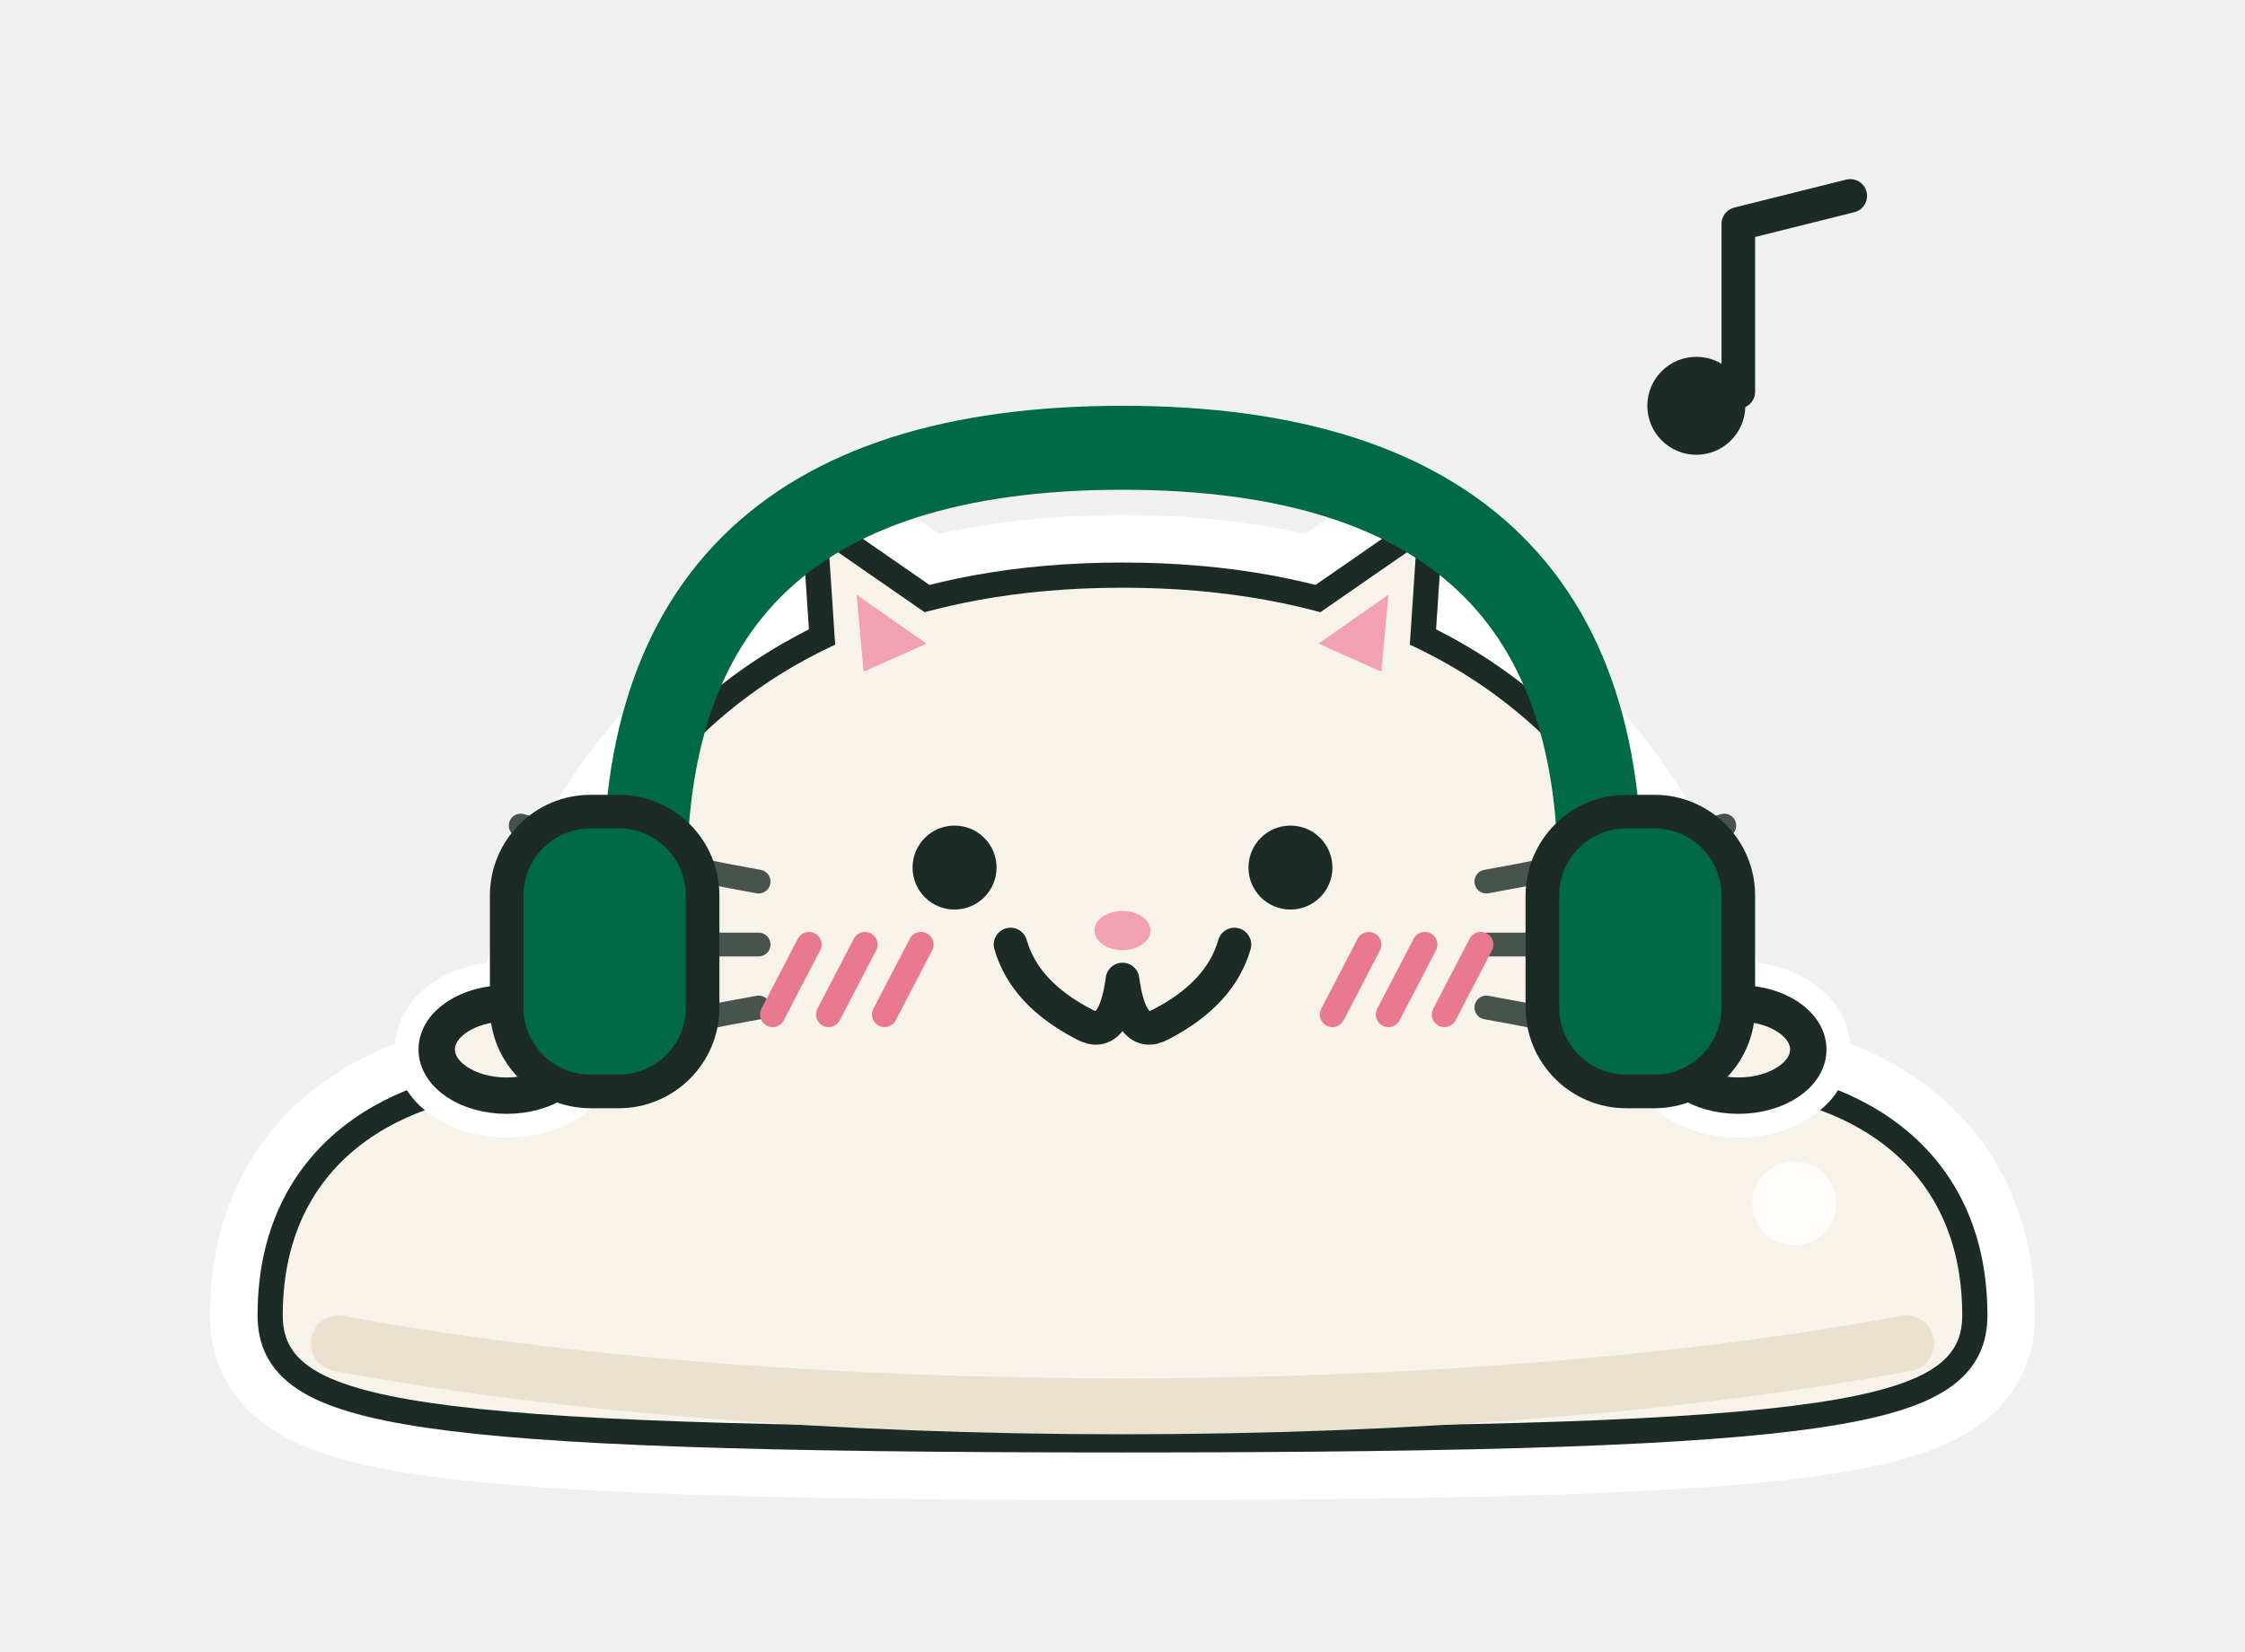
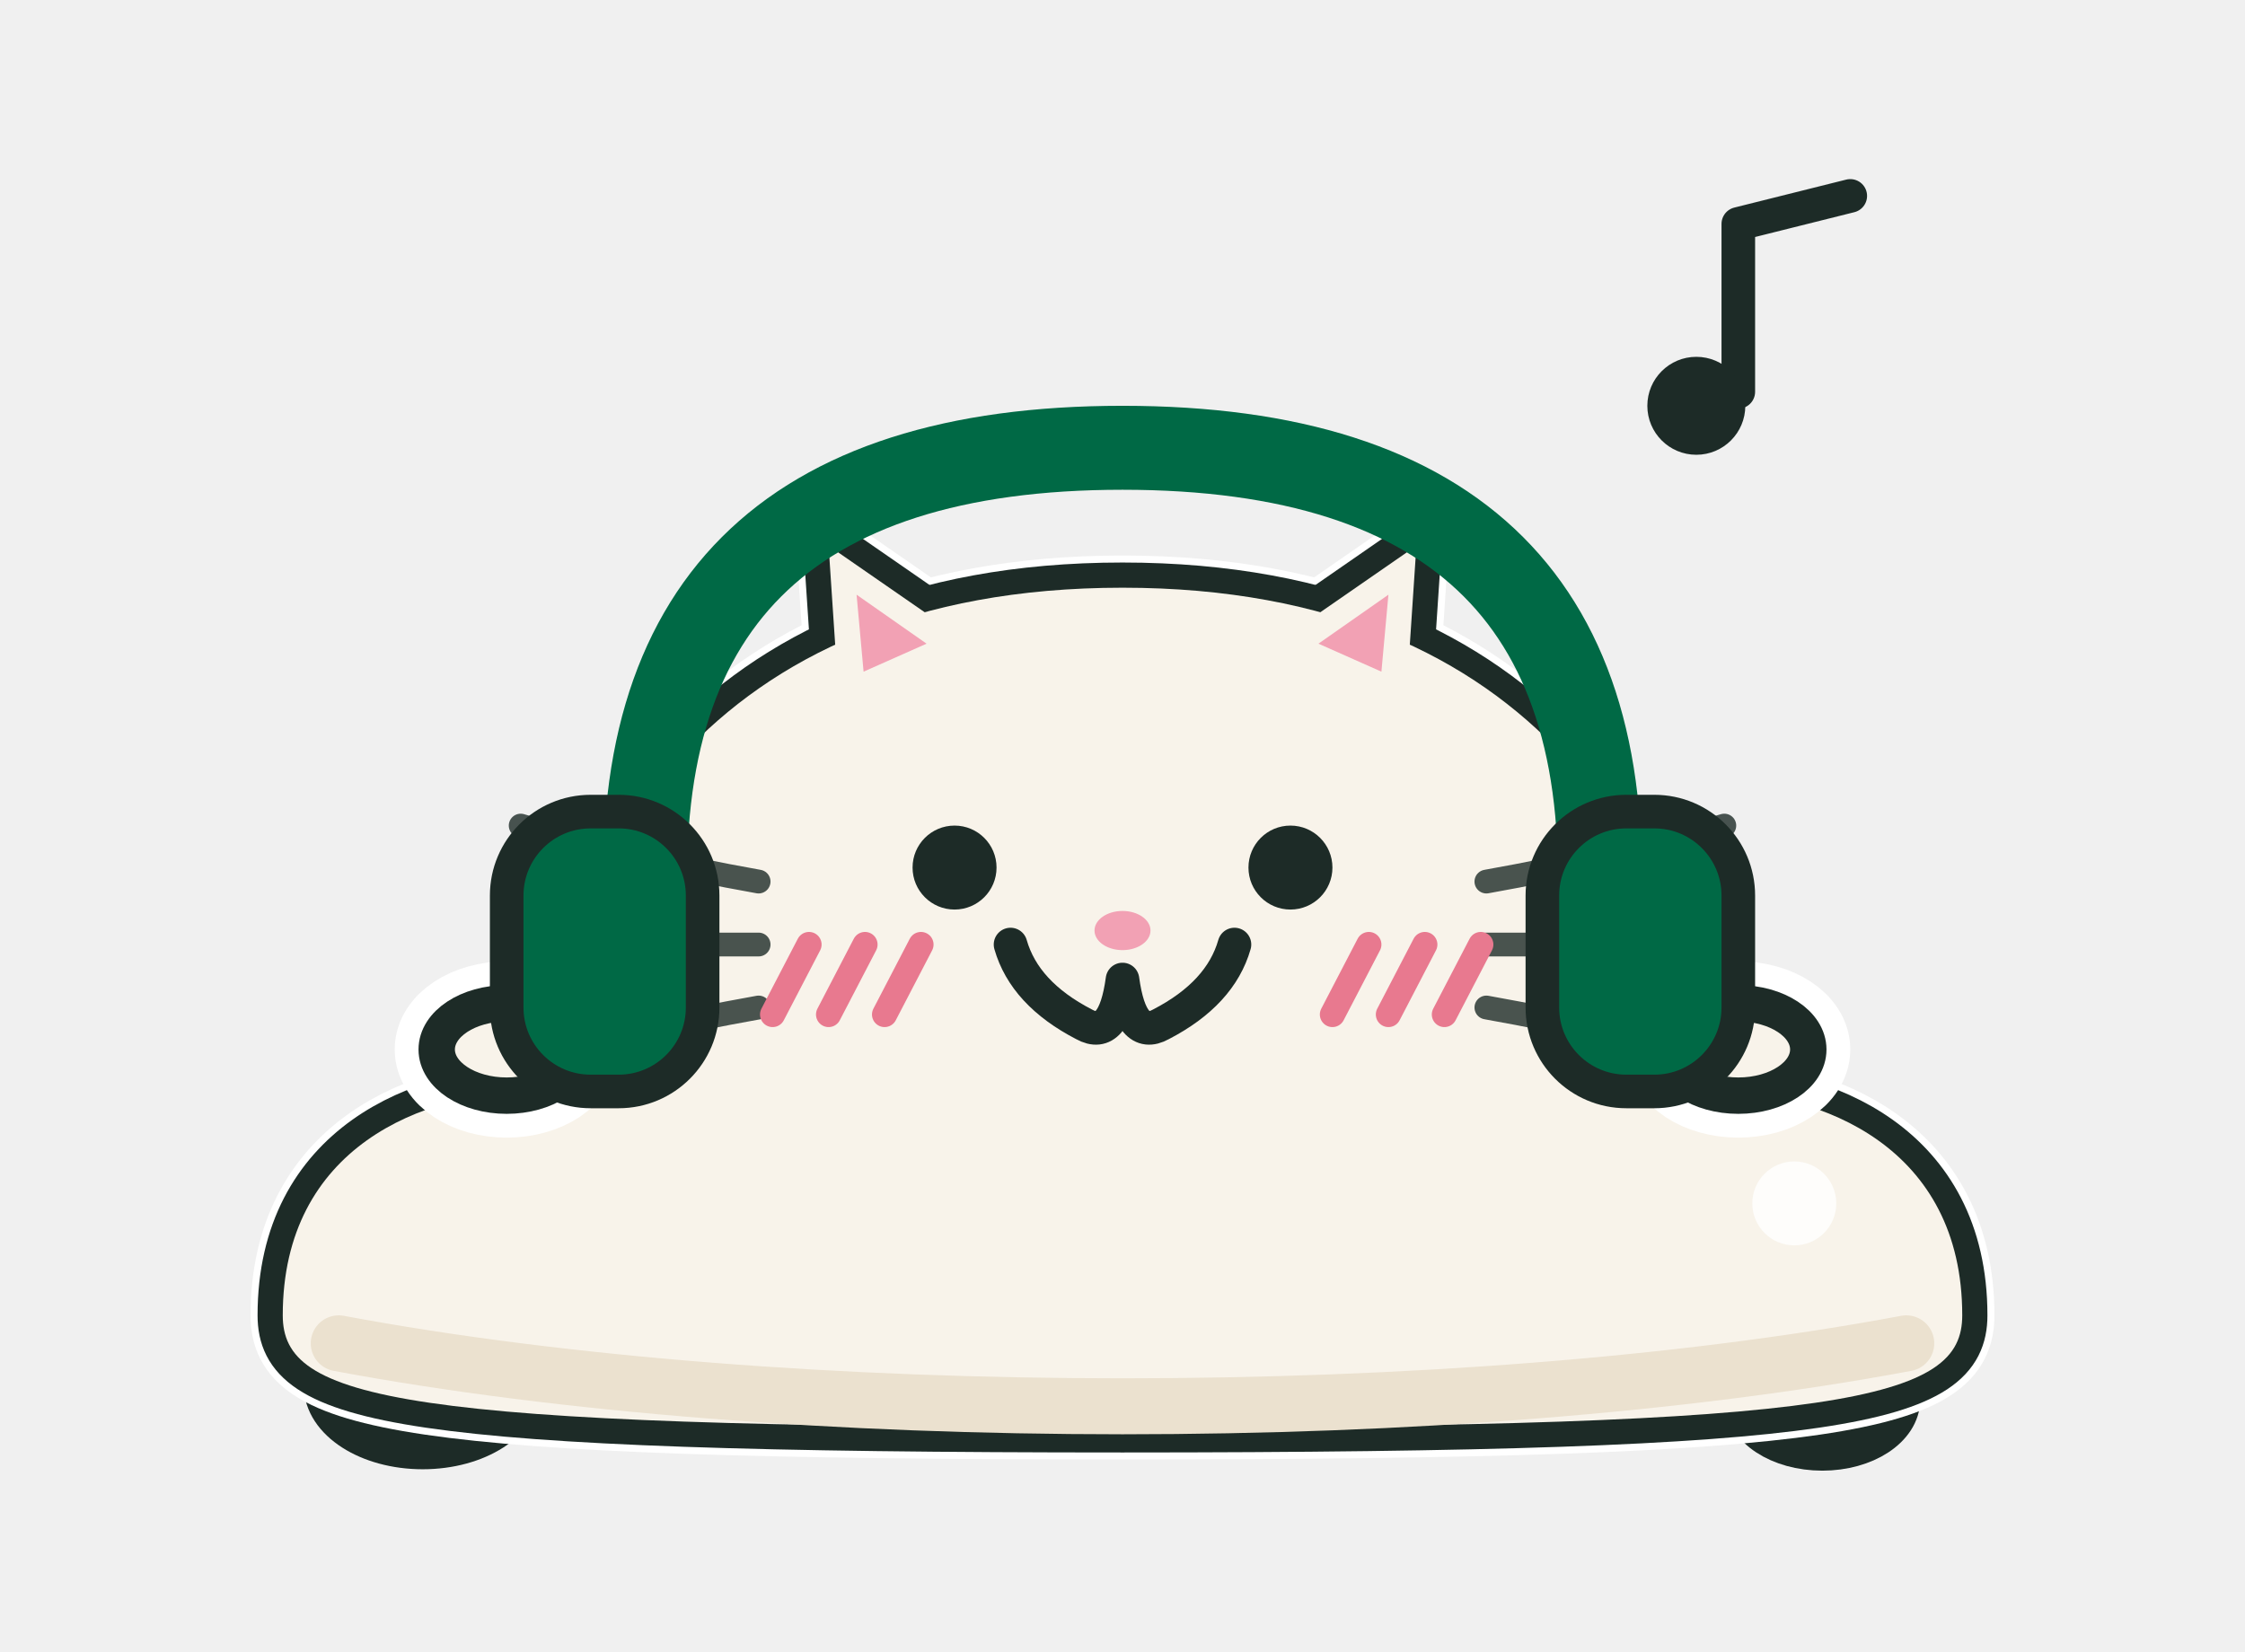
<svg xmlns="http://www.w3.org/2000/svg" viewBox="-16 18 160 118" width="174" height="128">
  <g transform="translate(64 121)">
    <g>
      <animateTransform attributeName="transform" type="scale" dur="1.8s" repeatCount="indefinite" calcMode="spline" keyTimes="0;.12;.25;.37;.5;.62;.75;.87;1" keySplines=".45 0 .55 1;.45 0 .55 1;.45 0 .55 1;.45 0 .55 1;.45 0 .55 1;.45 0 .55 1;.45 0 .55 1;.45 0 .55 1" values="1 1;1.13 .85;.95 1.07;1.03 .97;1 1;1.13 .85;.95 1.07;1.03 .97;1 1" />
      <g transform="translate(-64 -121)">
        <g>
          <ellipse cx="14" cy="117" rx="7" ry="4.5" fill="#f8f3ea" stroke="#1d2b27" stroke-width="3">
            <animate attributeName="rx" dur="1.8s" repeatCount="indefinite" values="7;9;6;7.5;7" />
            <animate attributeName="cx" dur="1.8s" repeatCount="indefinite" values="14;9;14;17;14" />
          </ellipse>
        </g>
        <g>
          <ellipse cx="114" cy="118" rx="5.5" ry="3.6" fill="#f8f3ea" stroke="#1d2b27" stroke-width="3">
            <animate attributeName="rx" dur="1.8s" repeatCount="indefinite" values="5.5;4.5;6.5;8;5.5" />
            <animate attributeName="cx" dur="1.8s" repeatCount="indefinite" values="114;111;114;120;114" />
          </ellipse>
        </g>
        <g stroke-linejoin="round" stroke-linecap="round">
-           <path d="M44 72 L43 57 L56 66 Z" fill="#fff" stroke="#fff" stroke-width="10.4" />
-           <path d="M84 72 L85 57 L72 66 Z" fill="#fff" stroke="#fff" stroke-width="10.4" />
-           <path d="M4 112 C4 100 14 96 22 96 C24 80 34 60 64 60 C94 60 104 80 106 96 C114 96 124 100 124 112 C124 118 116 120 64 120 C12 120 4 118 4 112 Z" fill="#fff" stroke="#fff" stroke-width="10.4">
+           <path d="M44 72 L43 57 L56 66 Z" fill="#fff" stroke="#fff" stroke-width="4.6" />
+           <path d="M84 72 L85 57 L72 66 Z" fill="#fff" stroke="#fff" stroke-width="4.6" />
+           <path d="M4 112 C4 100 14 96 22 96 C24 80 34 60 64 60 C94 60 104 80 106 96 C114 96 124 100 124 112 C124 118 116 120 64 120 C12 120 4 118 4 112 Z" fill="#fff" stroke="#fff" stroke-width="4.6">
            <animate attributeName="d" dur="1.8s" repeatCount="indefinite" calcMode="spline" keyTimes="0;.25;.5;.75;1" keySplines=".45 0 .55 1;.45 0 .55 1;.45 0 .55 1;.45 0 .55 1" values="M4 112 C4 100 14 96 22 96 C24 80 34 60 64 60 C94 60 104 80 106 96 C114 96 124 100 124 112 C124 118 116 120 64 120 C12 120 4 118 4 112 Z;M-4 111 C-5 98 10 93 21 95 C24 80 34 60 64 60 C94 60 104 80 107 97 C114 98 120 102 120 112 C120 118 112 120 60 120 C6 120 -4 117 -4 111 Z;M4 112 C4 100 14 96 22 96 C24 80 34 60 64 60 C94 60 104 80 106 96 C114 96 124 100 124 112 C124 118 116 120 64 120 C12 120 4 118 4 112 Z;M8 112 C8 102 16 98 21 97 C24 80 34 60 64 60 C94 60 104 80 107 95 C118 93 133 98 132 111 C132 117 122 120 68 120 C16 120 8 118 8 112 Z;M4 112 C4 100 14 96 22 96 C24 80 34 60 64 60 C94 60 104 80 106 96 C114 96 124 100 124 112 C124 118 116 120 64 120 C12 120 4 118 4 112 Z" />
          </path>
          <path d="M44 72 L43 57 L56 66 Z" fill="#1d2b27" stroke="#1d2b27" stroke-width="3.6" />
          <path d="M84 72 L85 57 L72 66 Z" fill="#1d2b27" stroke="#1d2b27" stroke-width="3.6" />
          <path d="M4 112 C4 100 14 96 22 96 C24 80 34 60 64 60 C94 60 104 80 106 96 C114 96 124 100 124 112 C124 118 116 120 64 120 C12 120 4 118 4 112 Z" fill="#1d2b27" stroke="#1d2b27" stroke-width="3.6">
            <animate attributeName="d" dur="1.8s" repeatCount="indefinite" calcMode="spline" keyTimes="0;.25;.5;.75;1" keySplines=".45 0 .55 1;.45 0 .55 1;.45 0 .55 1;.45 0 .55 1" values="M4 112 C4 100 14 96 22 96 C24 80 34 60 64 60 C94 60 104 80 106 96 C114 96 124 100 124 112 C124 118 116 120 64 120 C12 120 4 118 4 112 Z;M-4 111 C-5 98 10 93 21 95 C24 80 34 60 64 60 C94 60 104 80 107 97 C114 98 120 102 120 112 C120 118 112 120 60 120 C6 120 -4 117 -4 111 Z;M4 112 C4 100 14 96 22 96 C24 80 34 60 64 60 C94 60 104 80 106 96 C114 96 124 100 124 112 C124 118 116 120 64 120 C12 120 4 118 4 112 Z;M8 112 C8 102 16 98 21 97 C24 80 34 60 64 60 C94 60 104 80 107 95 C118 93 133 98 132 111 C132 117 122 120 68 120 C16 120 8 118 8 112 Z;M4 112 C4 100 14 96 22 96 C24 80 34 60 64 60 C94 60 104 80 106 96 C114 96 124 100 124 112 C124 118 116 120 64 120 C12 120 4 118 4 112 Z" />
          </path>
          <path d="M44 72 L43 57 L56 66 Z" fill="#f8f3ea" />
          <path d="M84 72 L85 57 L72 66 Z" fill="#f8f3ea" />
          <path d="M4 112 C4 100 14 96 22 96 C24 80 34 60 64 60 C94 60 104 80 106 96 C114 96 124 100 124 112 C124 118 116 120 64 120 C12 120 4 118 4 112 Z" fill="#f8f3ea">
            <animate attributeName="d" dur="1.8s" repeatCount="indefinite" calcMode="spline" keyTimes="0;.25;.5;.75;1" keySplines=".45 0 .55 1;.45 0 .55 1;.45 0 .55 1;.45 0 .55 1" values="M4 112 C4 100 14 96 22 96 C24 80 34 60 64 60 C94 60 104 80 106 96 C114 96 124 100 124 112 C124 118 116 120 64 120 C12 120 4 118 4 112 Z;M-4 111 C-5 98 10 93 21 95 C24 80 34 60 64 60 C94 60 104 80 107 97 C114 98 120 102 120 112 C120 118 112 120 60 120 C6 120 -4 117 -4 111 Z;M4 112 C4 100 14 96 22 96 C24 80 34 60 64 60 C94 60 104 80 106 96 C114 96 124 100 124 112 C124 118 116 120 64 120 C12 120 4 118 4 112 Z;M8 112 C8 102 16 98 21 97 C24 80 34 60 64 60 C94 60 104 80 107 95 C118 93 133 98 132 111 C132 117 122 120 68 120 C16 120 8 118 8 112 Z;M4 112 C4 100 14 96 22 96 C24 80 34 60 64 60 C94 60 104 80 106 96 C114 96 124 100 124 112 C124 118 116 120 64 120 C12 120 4 118 4 112 Z" />
          </path>
          <path d="M45.5 66 L45 60.5 L50 64 Z" fill="#f2a1b4" />
          <path d="M82.5 66 L83 60.5 L78 64 Z" fill="#f2a1b4" />
          <path d="M8 114 C40 120 88 120 120 114" fill="none" stroke="#ebe1cf" stroke-width="4" />
          <circle cx="112" cy="104" r="3" fill="#fff" opacity=".8" />
          <path d="M38 81 q-9 -1.6 -17 -4" fill="none" stroke="#1d2b27" stroke-width="1.7" opacity=".8" />
          <path d="M38 85.5 q-9 0.0 -17 0" fill="none" stroke="#1d2b27" stroke-width="1.7" opacity=".8" />
          <path d="M38 90 q-9 1.6 -17 4" fill="none" stroke="#1d2b27" stroke-width="1.7" opacity=".8" />
          <path d="M90 81 q9 -1.6 17 -4" fill="none" stroke="#1d2b27" stroke-width="1.7" opacity=".8" />
          <path d="M90 85.5 q9 0.0 17 0" fill="none" stroke="#1d2b27" stroke-width="1.7" opacity=".8" />
          <path d="M90 90 q9 1.6 17 4" fill="none" stroke="#1d2b27" stroke-width="1.7" opacity=".8" />
          <circle cx="52" cy="80" r="3" fill="#1d2b27" />
          <circle cx="76" cy="80" r="3" fill="#1d2b27" />
          <path d="M39 90.5 l2.6 -5 M43 90.5 l2.6 -5 M47 90.5 l2.6 -5" stroke="#e8798f" stroke-width="1.8" fill="none" />
          <path d="M79 90.5 l2.6 -5 M83 90.5 l2.6 -5 M87 90.5 l2.6 -5" stroke="#e8798f" stroke-width="1.8" fill="none" />
          <ellipse cx="64" cy="84.5" rx="2" ry="1.4" fill="#f2a1b4" />
          <path d="M56.0 85.5 Q57.0 89 61.25 91.2 Q63.4 92.4 64 88 Q64.6 92.4 66.75 91.2 Q71.0 89 72.0 85.5" fill="none" stroke="#1d2b27" stroke-width="2.4" />
          <g transform="translate(25 93)">
            <g>
              <animateTransform attributeName="transform" type="rotate" dur=".16s" begin="0s" repeatCount="indefinite" values="35;-40;35" />
              <ellipse cx="-5" cy="0" rx="5" ry="3.3" fill="#f8f3ea" stroke="#fff" stroke-width="6" />
              <ellipse cx="-5" cy="0" rx="5" ry="3.3" fill="#f8f3ea" stroke="#1d2b27" stroke-width="2.6" />
            </g>
          </g>
          <g transform="translate(103 93)">
            <g>
              <animateTransform attributeName="transform" type="rotate" dur=".16s" begin="-.07s" repeatCount="indefinite" values="-35;40;-35" />
              <ellipse cx="5" cy="0" rx="5" ry="3.3" fill="#f8f3ea" stroke="#fff" stroke-width="6" />
              <ellipse cx="5" cy="0" rx="5" ry="3.3" fill="#f8f3ea" stroke="#1d2b27" stroke-width="2.6" />
            </g>
          </g>
          <path d="M30 84 Q28 50 64 50 Q100 50 98 84" fill="none" stroke="#006945" stroke-width="6" stroke-linecap="round" />
          <rect x="20" y="76" width="14" height="20" rx="6" fill="#006945" stroke="#1d2b27" stroke-width="2.4" />
          <rect x="94" y="76" width="14" height="20" rx="6" fill="#006945" stroke="#1d2b27" stroke-width="2.4" />
          <path d="M108 34 L108 46 M108 34 L116 32" stroke="#1d2b27" stroke-width="2.4" fill="none" />
          <circle cx="105" cy="47" r="3.5" fill="#1d2b27" />
        </g>
      </g>
    </g>
  </g>
</svg>
